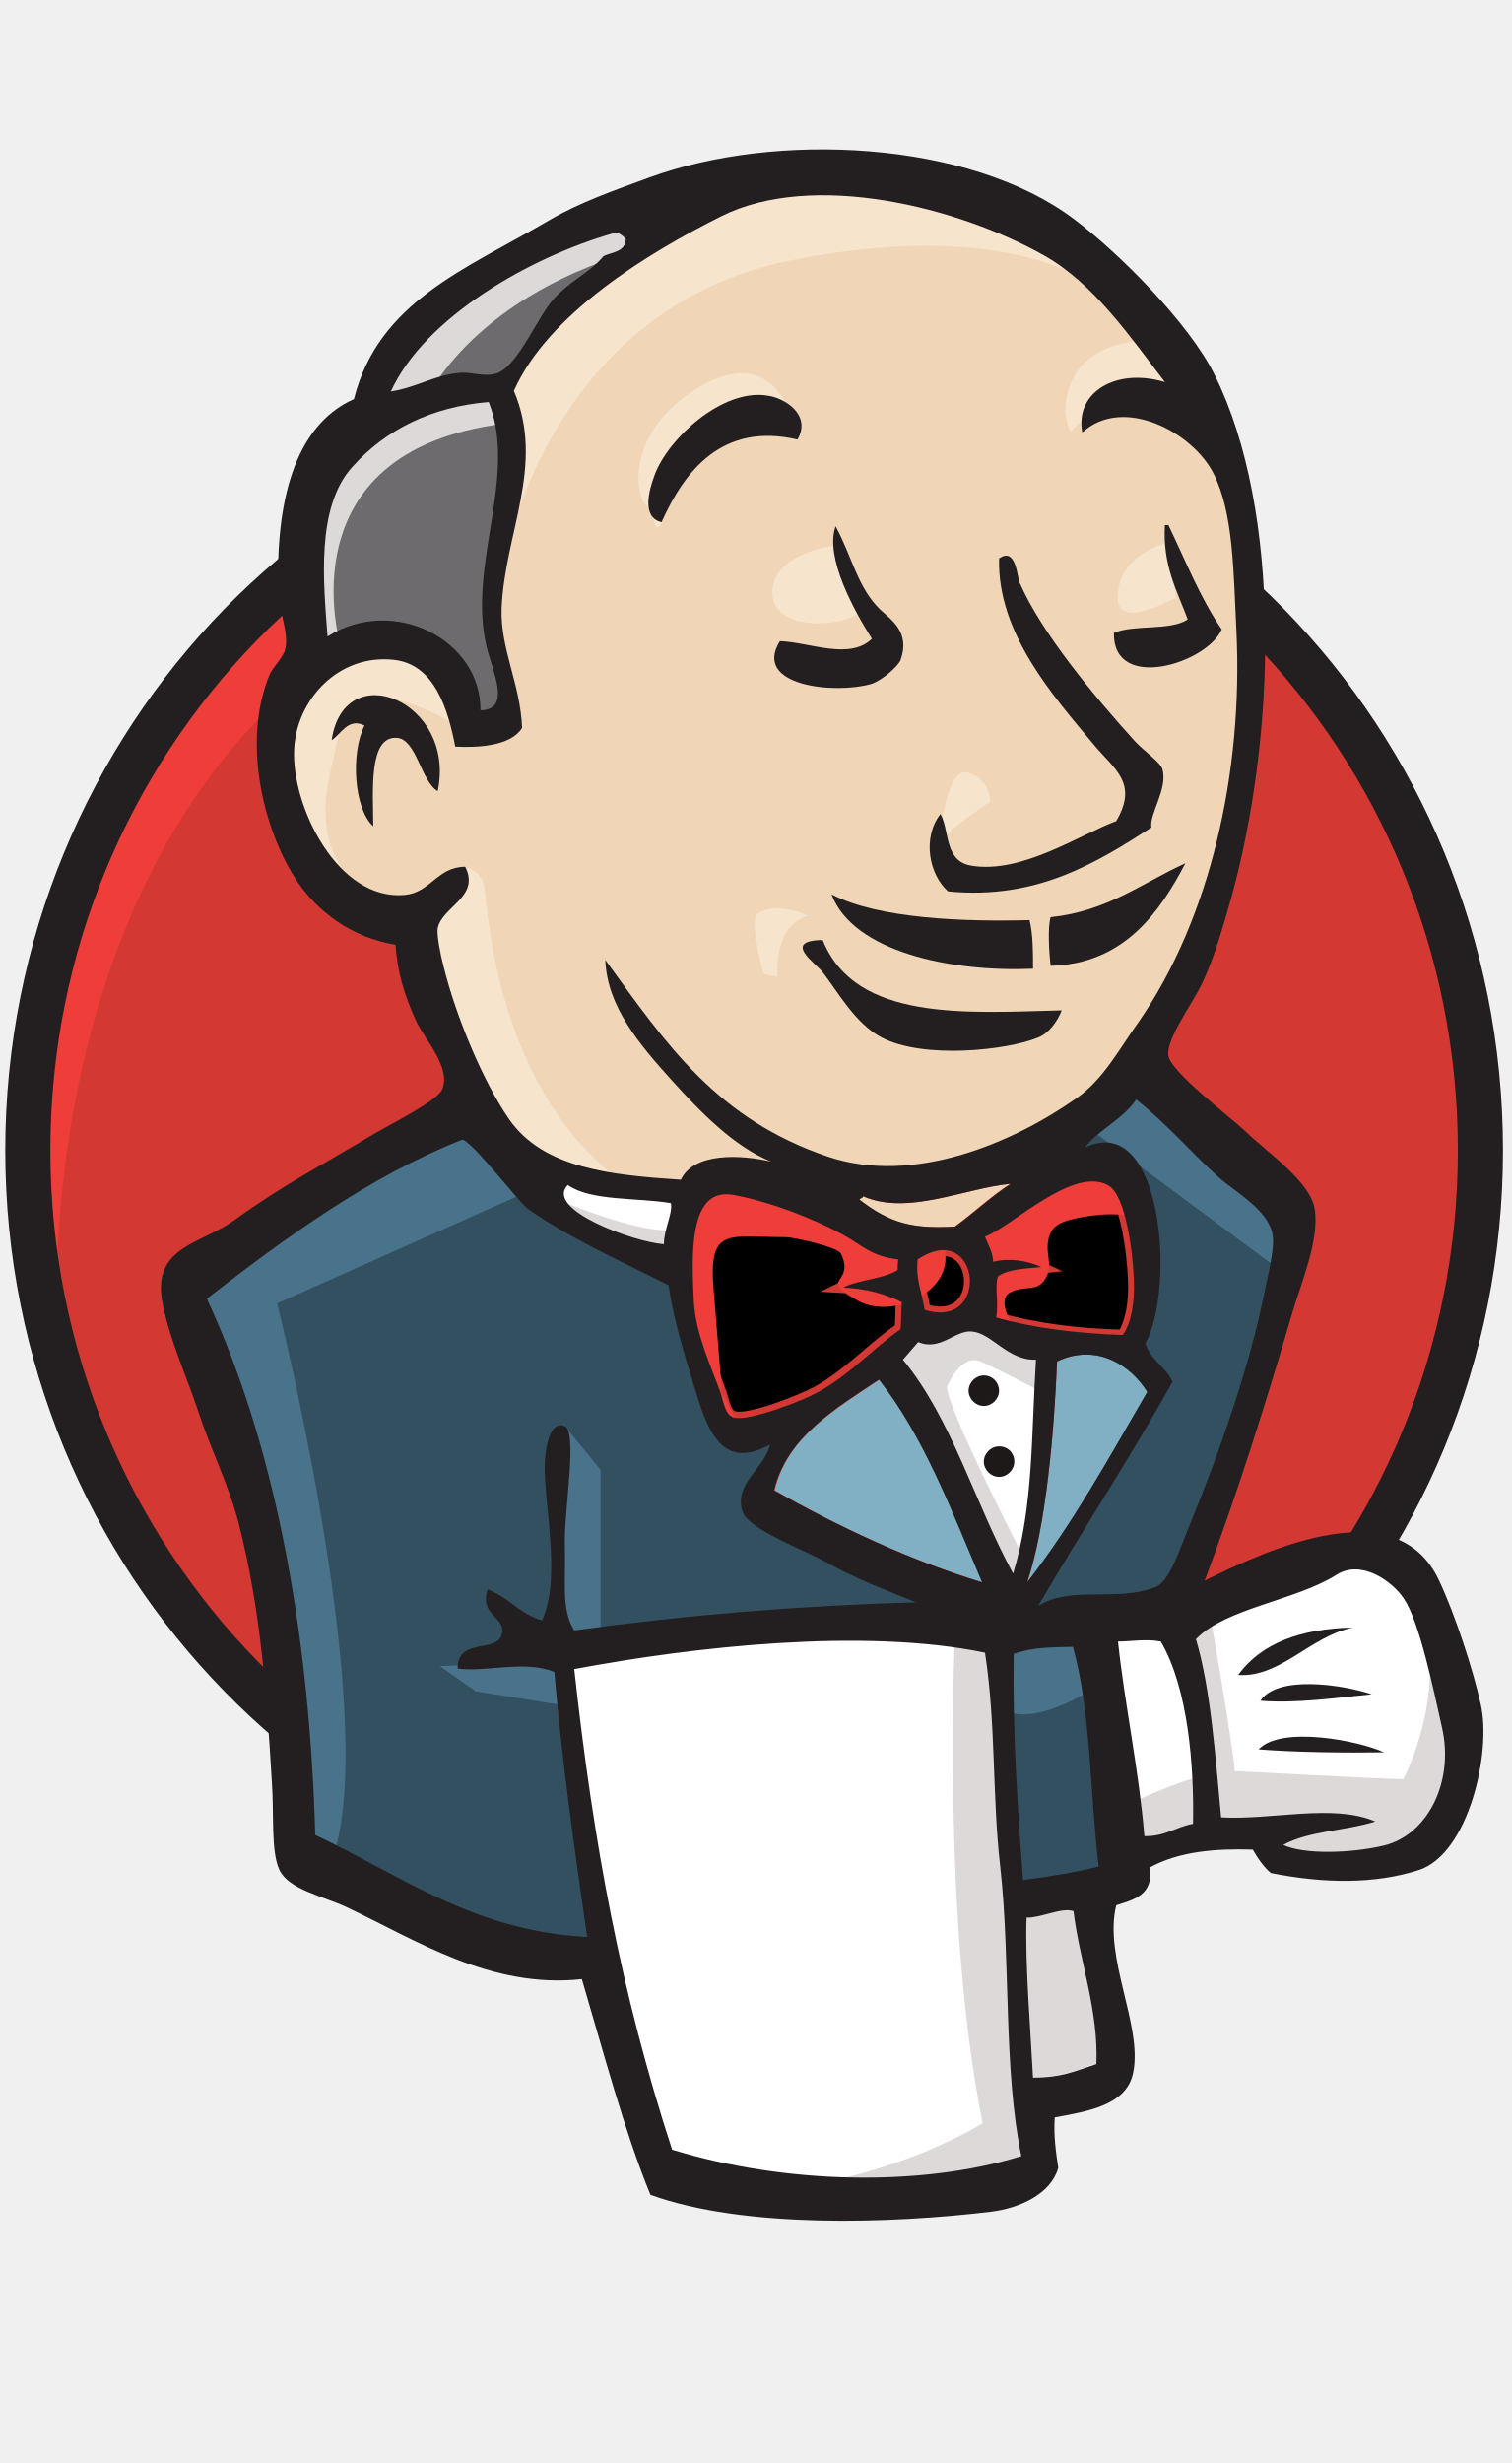
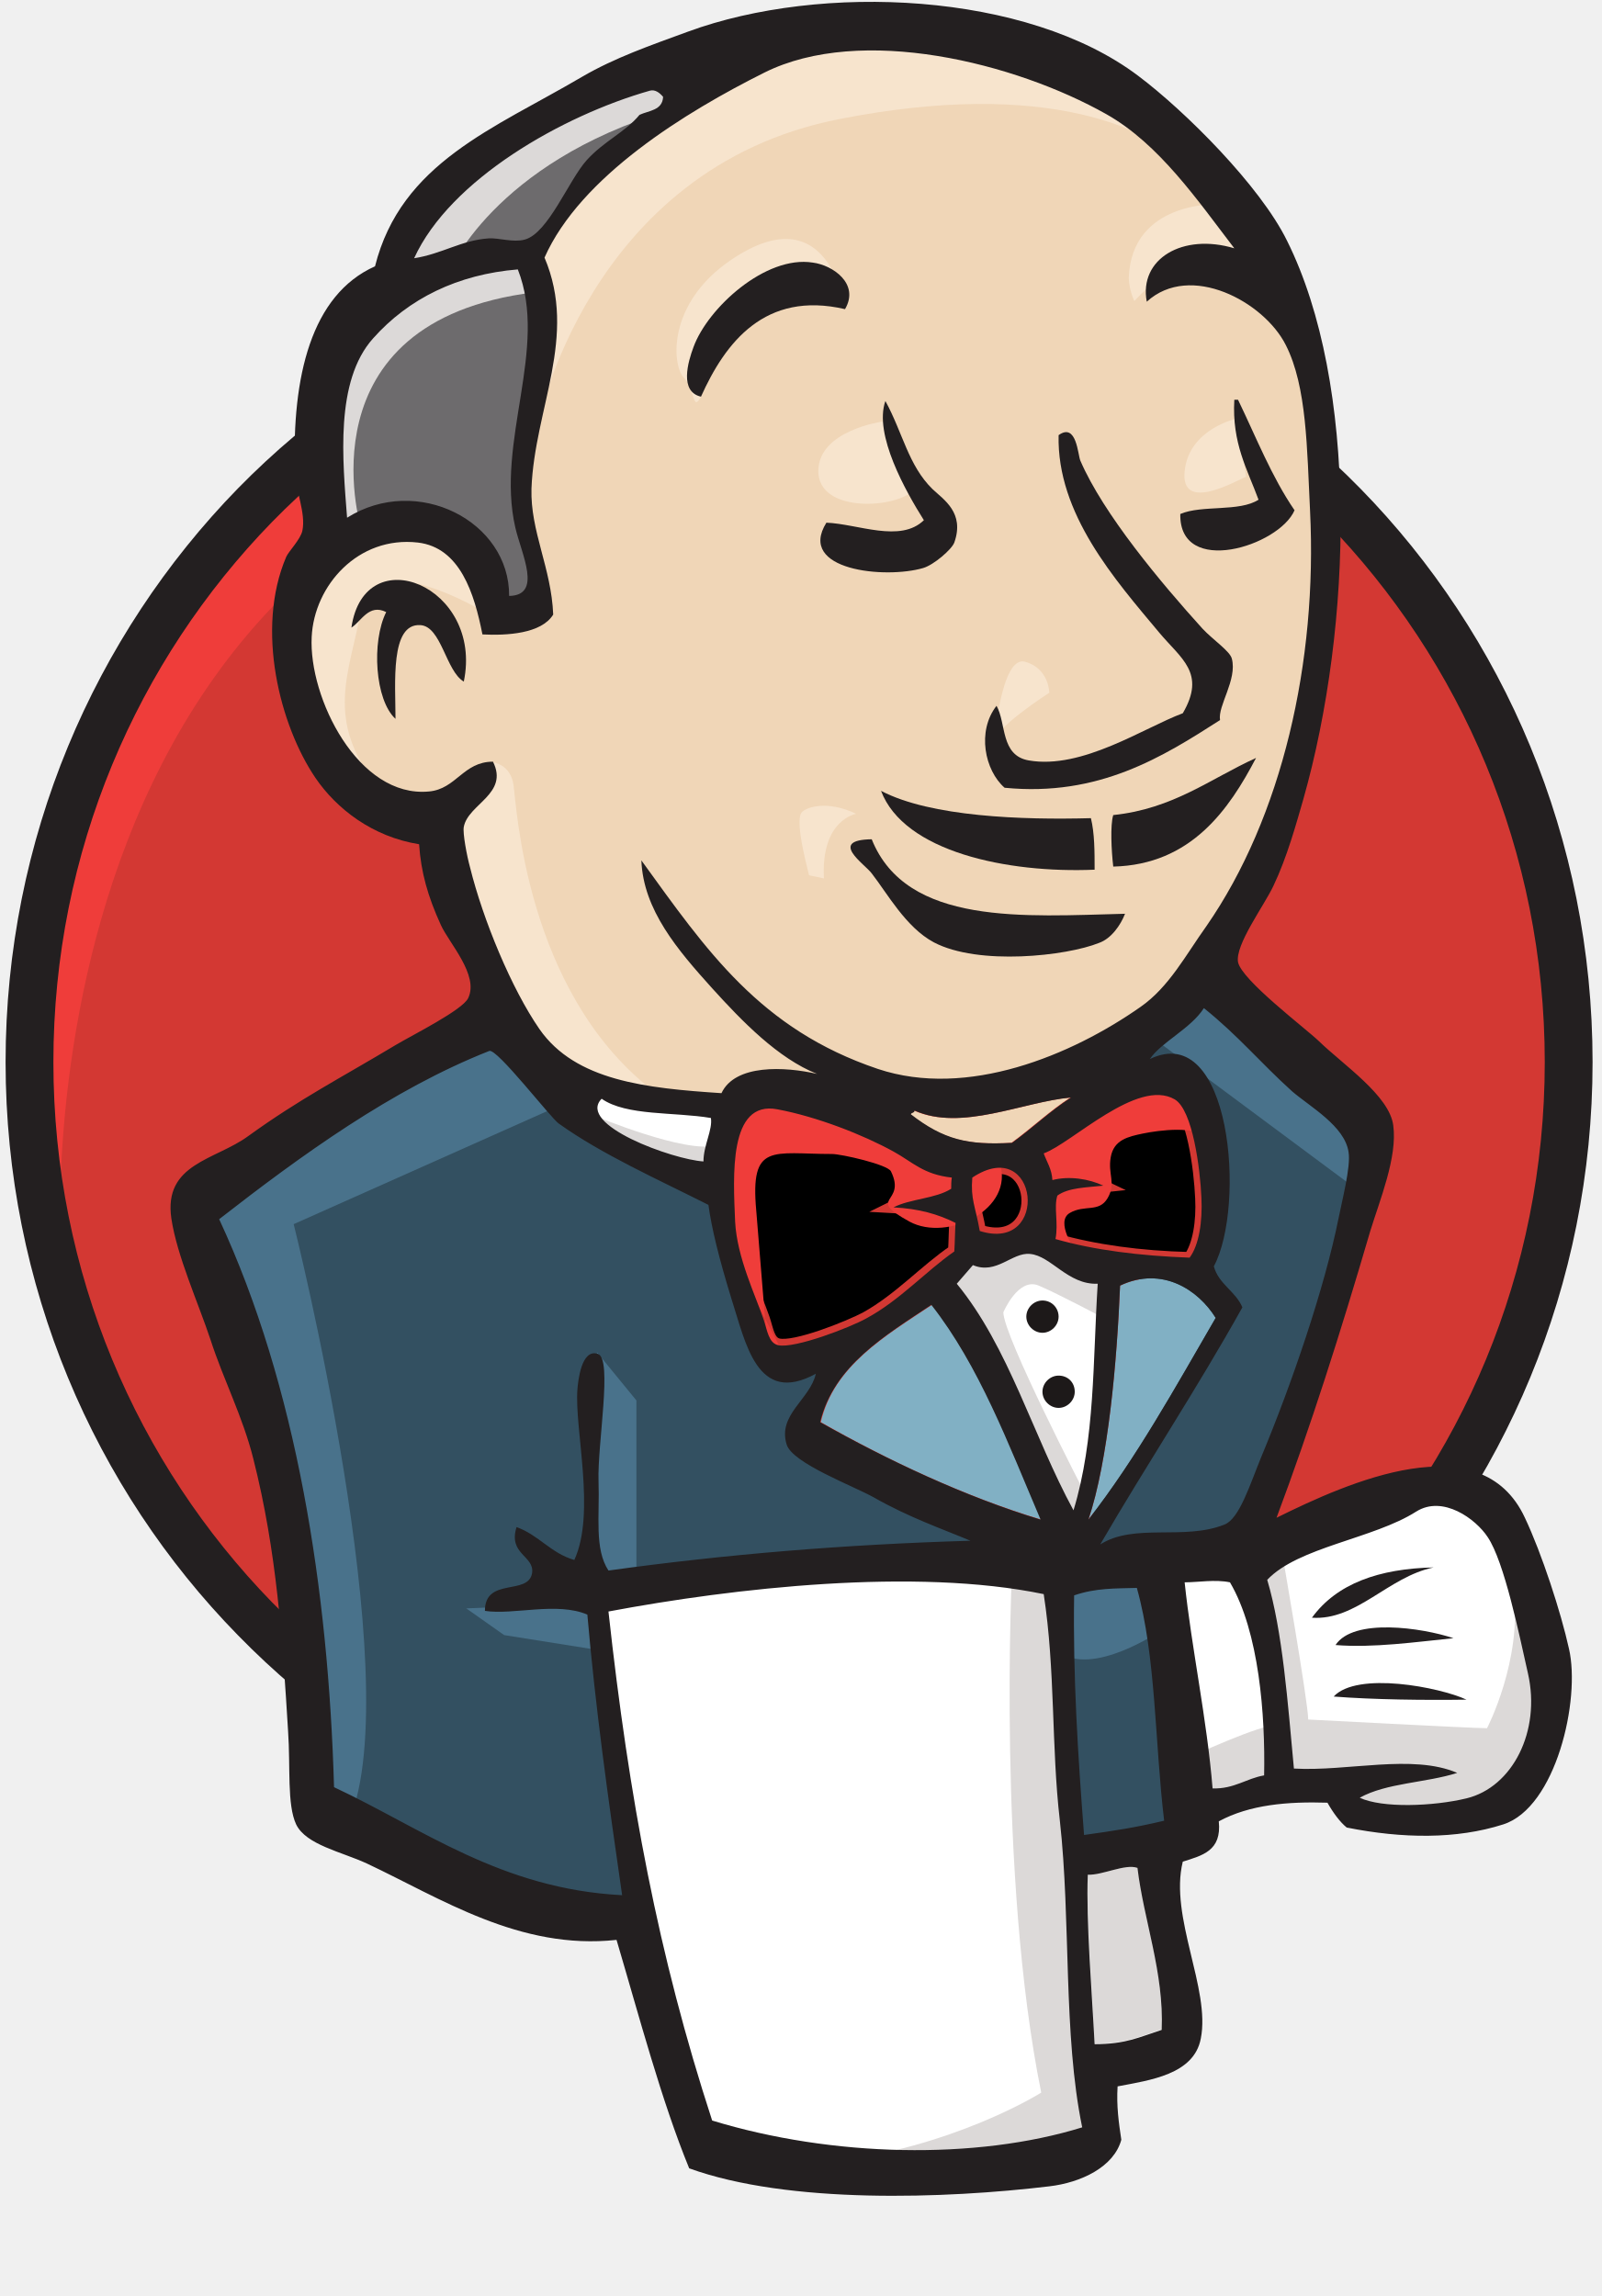
- <svg xmlns="http://www.w3.org/2000/svg" width="256px" height="417px" viewBox="0 0 256 367" version="1.1" preserveAspectRatio="xMidYMid">
+ <svg xmlns="http://www.w3.org/2000/svg" viewBox="0 0 256 367" version="1.1" preserveAspectRatio="xMidYMid">
  <g>
    <path d="M250.741,169.278 C250.741,238.735 195.671,295.095 127.702,295.095 C59.733,295.095 4.664,238.735 4.664,169.278 C4.664,99.82 59.733,43.46 127.702,43.46 C195.671,43.46 250.741,99.82 250.741,169.278" fill="#D33833" />
    <path d="M9.724,200.434 C9.724,200.434 0.794,69.259 121.749,65.488 L113.315,51.398 L47.727,73.426 L28.974,94.958 L12.602,126.313 L3.274,162.828 L6.053,187.237" fill="#EF3D3A" />
    <path d="M43.46,83.448 C21.929,105.575 8.533,136.037 8.533,169.774 L8.533,169.774 C8.533,203.51 21.929,233.972 43.46,256.099 L43.46,256.099 C65.091,278.226 94.76,291.82 127.702,291.82 L127.702,291.82 C160.645,291.82 190.313,278.226 211.944,256.099 L211.944,256.099 C233.476,233.972 246.871,203.51 246.871,169.774 L246.871,169.774 C246.871,136.037 233.476,105.575 211.944,83.448 L211.944,83.448 C190.313,61.42 160.645,47.727 127.702,47.727 L127.702,47.727 C94.859,47.727 65.091,61.321 43.46,83.448 L43.46,83.448 L43.46,83.448 Z M38.003,261.358 C15.082,237.941 0.893,205.495 0.893,169.774 L0.893,169.774 C0.893,134.053 15.082,101.606 38.003,78.09 L38.003,78.09 C60.924,54.673 92.676,40.087 127.702,40.087 L127.702,40.087 C162.729,40.087 194.481,54.673 217.402,78.09 L217.402,78.09 C240.322,101.507 254.512,133.953 254.512,169.774 L254.512,169.774 C254.512,205.495 240.322,237.941 217.402,261.358 L217.402,261.358 C194.481,284.874 162.729,299.361 127.702,299.361 L127.702,299.361 C92.676,299.361 60.924,284.874 38.003,261.358 L38.003,261.358 L38.003,261.358 Z" fill="#231F20" />
    <path d="M179.498,169.972 L160.744,172.75 L135.442,175.628 L119.07,176.025 L103.095,175.529 L90.89,171.758 L80.074,160.05 L71.64,136.136 L69.755,130.977 L58.543,127.206 L51.994,116.391 L47.33,100.912 L52.49,87.318 L64.695,83.051 L74.518,87.715 L79.181,98.034 L84.837,97.141 L86.722,94.76 L84.837,83.944 L84.341,70.35 L87.119,51.597 L87.02,40.881 L95.553,27.188 L110.536,16.372 L136.732,5.16 L165.805,9.426 L191.107,27.684 L202.816,46.437 L210.357,60.031 L212.242,93.767 L206.586,122.84 L196.267,148.639 L186.543,162.431" fill="#F0D6B7" />
    <path d="M163.622,251.039 L96.645,253.817 L96.645,265.029 L102.301,304.422 L99.522,307.696 L52.688,291.721 L49.414,286.065 L44.75,233.079 L33.736,201.327 L31.355,193.786 L68.862,167.988 L80.571,163.324 L90.89,176.025 L99.82,183.963 L110.14,187.237 L114.803,188.626 L120.459,213.036 L124.726,218.195 L135.541,214.425 L128,229.011 L168.682,248.26 L163.622,251.039" fill="#335061" />
    <path d="M52.49,87.516 L64.695,83.25 L74.518,87.913 L79.181,98.233 L84.837,97.34 L86.226,91.684 L83.448,80.868 L86.226,55.07 L83.845,40.98 L92.279,31.157 L110.536,16.67 L105.377,9.625 L79.578,22.326 L68.763,30.76 L62.71,43.857 L53.383,56.558 L50.605,71.541 L52.49,87.516" fill="#6D6B6D" />
    <path d="M71.74,43.46 C71.74,43.46 78.784,26.096 106.865,17.662 C134.946,9.228 108.254,11.609 108.254,11.609 L77.792,23.318 L66.084,35.026 L60.924,44.353 L71.74,43.46" fill="#DCD9D8" />
    <path d="M57.65,84.242 C57.65,84.242 47.826,51.398 85.333,46.735 L83.944,41.079 L58.146,47.132 L50.605,71.541 L52.49,87.516 L57.65,84.242" fill="#DCD9D8" />
    <path d="M72.633,127.802 L78.784,121.848 C78.784,121.848 81.563,122.146 82.059,125.42 C82.555,128.695 83.944,158.264 104.087,174.14 C105.972,175.628 89.104,171.758 89.104,171.758 L74.121,148.341" fill="#F7E4CD" />
    <path d="M158.859,118.871 C158.859,118.871 159.95,104.682 163.82,105.774 C167.69,106.865 167.69,110.735 167.69,110.735 C167.69,110.735 158.363,116.688 158.859,118.871" fill="#F7E4CD" />
    <path d="M197.755,66.878 C197.755,66.878 190.016,68.465 189.321,75.312 C188.626,82.158 197.755,76.701 199.144,76.205" fill="#F7E4CD" />
    <path d="M141.098,67.374 C141.098,67.374 130.778,68.763 130.778,75.312 C130.778,81.86 142.487,81.364 145.761,78.586" fill="#F7E4CD" />
    <path d="M77.395,97.836 C77.395,97.836 59.634,87.02 57.749,97.34 C55.864,107.659 51.696,115.101 60.527,125.916 L54.474,124.031 L48.819,109.544 L46.933,95.454 L57.749,84.242 L69.953,85.135 L76.998,90.791 L77.395,97.836" fill="#F7E4CD" />
    <path d="M85.829,68.267 C85.829,68.267 93.767,26.989 134.053,19.051 C167.194,12.502 184.657,20.44 191.206,27.981 C191.206,27.981 161.637,-7.144 133.557,3.572 C105.476,14.388 84.837,34.034 85.333,46.636 C86.127,68.267 85.829,68.267 85.829,68.267" fill="#F7E4CD" />
    <path d="M194.481,32.645 C194.481,32.645 180.887,32.149 180.391,44.353 C180.391,44.353 180.391,46.239 181.284,48.124 C181.284,48.124 192.099,35.919 198.648,42.468" fill="#F7E4CD" />
    <path d="M135.045,49.414 C135.045,49.414 132.664,30.76 116.788,41.575 C106.468,48.62 107.46,58.443 109.247,60.329 C111.132,62.214 110.636,65.984 112.025,63.405 C113.414,60.825 113.017,52.391 118.177,50.009 C123.237,47.628 131.771,45.048 135.045,49.414" fill="#F7E4CD" />
    <path d="M90.989,176.025 L46.933,195.671 C46.933,195.671 65.191,268.304 55.864,290.828 L49.315,288.447 L48.819,260.763 L36.614,208.372 L31.454,193.885 L77.395,162.927 L90.989,176.025" fill="#49728B" />
    <path d="M95.454,216.211 L101.705,223.851 L101.705,251.932 L94.264,251.932 C94.264,251.932 93.371,232.285 93.371,229.904 C93.371,227.522 94.264,219.088 94.264,219.088" fill="#49728B" />
    <path d="M95.653,256.198 L74.518,257.091 L80.571,261.358 L95.553,263.74" fill="#49728B" />
    <path d="M167.789,251.535 L185.153,251.039 L189.42,294.102 L171.659,296.484 L167.789,251.535" fill="#335061" />
    <path d="M172.453,251.535 L198.648,250.146 C198.648,250.146 209.464,222.958 209.464,221.569 C209.464,220.18 218.791,182.177 218.791,182.177 L197.656,160.149 L193.389,156.378 L182.177,167.591 L182.177,211.15 L172.453,251.535" fill="#335061" />
    <path d="M184.161,248.26 L167.789,251.535 L170.171,264.633 C176.223,267.411 186.543,259.969 186.543,259.969" fill="#49728B" />
    <path d="M184.657,166.202 L217.501,190.611 L218.394,179.398 L193.588,156.478 L184.657,166.202" fill="#49728B" />
    <path d="M111.926,343.814 L102.202,304.422 L97.34,275.349 L96.546,253.817 L140.502,251.436 L167.789,251.436 L165.309,300.651 L169.575,338.654 L169.079,345.699 L133.457,348.478 L111.926,343.814" fill="#FFFFFF" />
    <path d="M161.736,251.039 C161.736,251.039 159.355,299.758 166.4,334.487 C166.4,334.487 152.31,343.417 131.771,345.699 L171.163,344.31 L175.826,341.532 L170.171,264.732 L168.682,248.26" fill="#DCD9D8" />
    <path d="M190.115,290.431 L208.372,285.271 L243.002,283.386 L248.161,267.411 L238.834,239.727 L228.019,238.338 L213.036,243.002 L198.747,250.047 L191.107,248.657 L185.153,251.039" fill="#FFFFFF" />
    <path d="M189.817,281.005 C189.817,281.005 202.022,275.349 203.907,275.845 L198.747,250.047 L204.8,247.665 C204.8,247.665 209.067,272.074 209.067,274.853 C209.067,274.853 235.262,276.242 237.643,276.242 C237.643,276.242 243.299,265.426 241.91,254.214 L247.07,269.197 L247.566,277.631 L240.025,288.843 L231.591,290.729 L217.501,290.233 L212.837,284.18 L196.465,286.561 L191.305,288.447" fill="#DCD9D8" />
    <path d="M171.361,247.764 L161.042,221.569 L150.226,206.09 C150.226,206.09 152.608,199.541 155.882,199.541 L166.698,199.541 L177.017,203.312 L176.124,220.676 L171.361,247.764" fill="#FFFFFF" />
    <path d="M173.445,238.834 C173.445,238.834 160.347,213.532 160.347,209.761 C160.347,209.761 162.729,204.105 166.003,205.495 C169.278,206.884 176.322,210.654 176.322,210.654 L176.322,201.724 L160.347,198.45 L149.532,199.839 L167.789,243.101 L171.56,243.597" fill="#DCD9D8" />
    <path d="M116.093,177.017 L103.095,175.628 L90.89,171.857 L90.89,176.124 L96.843,182.673 L115.597,191.107" fill="#FFFFFF" />
    <path d="M95.157,178.406 C95.157,178.406 109.643,184.459 114.406,183.07 L114.902,188.726 L101.805,185.947 L93.867,180.291 L95.157,178.406" fill="#DCD9D8" />
    <path d="M190.115,201.129 C182.177,200.93 174.933,199.938 168.682,198.152 C169.079,195.572 168.285,193.091 168.98,191.206 C170.766,189.916 173.643,189.916 176.322,189.619 C174.04,188.527 170.766,188.031 168.186,188.726 C168.087,186.94 167.293,185.848 166.797,184.459 C171.262,182.871 181.78,172.453 187.733,175.826 C190.611,177.513 191.802,186.84 192,191.504 C192.198,195.274 191.603,199.045 190.115,201.129" fill="#D33833" />
    <path d="M190.115,201.129 C182.177,200.93 174.933,199.938 168.682,198.152 C169.079,195.572 168.285,193.091 168.98,191.206 C170.766,189.916 173.643,189.916 176.322,189.619 C174.04,188.527 170.766,188.031 168.186,188.726 C168.087,186.94 167.293,185.848 166.797,184.459 C171.262,182.871 181.78,172.453 187.733,175.826 C190.611,177.513 191.802,186.84 192,191.504 C192.198,195.274 191.603,199.045 190.115,201.129 L190.115,201.129 Z" stroke="#D33833" stroke-width="2" />
    <path d="M152.112,188.13 C152.112,188.726 152.112,189.321 152.012,189.916 C149.532,191.504 145.563,191.504 142.784,192.893 C146.753,193.091 149.929,194.084 152.707,195.374 C152.608,196.862 152.608,198.45 152.509,199.938 C147.944,203.014 143.777,207.678 138.419,210.654 C135.839,212.043 127.008,215.616 124.329,214.921 C122.84,214.524 122.642,212.639 122.047,210.853 C120.757,207.082 117.78,200.93 117.482,195.175 C117.184,187.932 116.391,175.727 124.229,177.216 C130.58,178.406 137.922,181.284 142.784,183.963 C145.86,185.749 147.547,187.733 152.112,188.13" fill="#D33833" />
    <path d="M152.112,188.13 C152.112,188.726 152.112,189.321 152.012,189.916 C149.532,191.504 145.563,191.504 142.784,192.893 C146.753,193.091 149.929,194.084 152.707,195.374 C152.608,196.862 152.608,198.45 152.509,199.938 C147.944,203.014 143.777,207.678 138.419,210.654 C135.839,212.043 127.008,215.616 124.329,214.921 C122.84,214.524 122.642,212.639 122.047,210.853 C120.757,207.082 117.78,200.93 117.482,195.175 C117.184,187.932 116.391,175.727 124.229,177.216 C130.58,178.406 137.922,181.284 142.784,183.963 C145.86,185.749 147.547,187.733 152.112,188.13 L152.112,188.13 Z" stroke="#D33833" stroke-width="2" />
    <path d="M156.577,196.763 C155.882,192.794 155.088,191.702 155.386,188.229 C166.003,181.184 167.888,200.335 156.577,196.763" fill="#D33833" />
    <path d="M156.577,196.763 C155.882,192.794 155.088,191.702 155.386,188.229 C166.003,181.184 167.888,200.335 156.577,196.763 L156.577,196.763 Z" stroke="#D33833" stroke-width="2" />
    <path d="M171.857,199.938 C171.857,199.938 168.583,195.274 170.964,193.885 C173.346,192.496 175.628,193.885 177.017,191.504 C178.406,189.122 177.017,187.733 177.513,184.955 C178.009,182.177 180.291,181.681 182.673,181.184 C185.054,180.688 191.603,179.795 192.496,182.078 L189.718,173.643 L184.062,171.758 L166.301,182.078 L165.408,187.237 L165.408,197.557" fill="#EF3D3A" />
    <path d="M122.642,215.417 C122.047,208.074 121.451,200.831 120.856,193.488 C119.864,182.574 123.436,184.459 132.961,184.459 C134.45,184.459 141.891,186.146 142.388,187.237 C144.967,192.496 138.121,191.305 145.364,195.274 C151.417,198.549 162.233,193.29 159.752,185.848 C158.363,184.161 152.608,185.352 150.524,184.26 C146.853,182.375 143.181,180.49 139.51,178.605 C134.847,176.223 124.13,172.651 119.169,176.025 C106.567,184.558 119.963,205.991 124.428,214.921" fill="#EF3D3A" />
    <path d="M135.045,49.414 C122.245,46.437 115.895,54.772 112.025,63.405 C108.552,62.611 109.941,57.848 110.834,55.467 C113.116,49.216 122.344,40.781 129.885,41.972 C133.06,42.369 137.426,45.346 135.045,49.414" fill="#231F20" />
    <path d="M197.259,63.901 L197.854,63.901 C200.732,69.854 203.212,76.205 206.884,81.563 C204.403,87.318 188.428,92.279 188.626,82.158 C192.099,80.67 198.053,81.86 201.129,79.876 C199.343,75.014 196.862,70.847 197.259,63.901" fill="#231F20" />
    <path d="M141.495,64.099 C144.273,69.16 145.166,74.419 149.036,78.189 C150.822,79.876 154.195,81.96 152.509,86.722 C152.112,87.814 149.234,90.295 147.547,90.791 C141.495,92.577 127.305,91.188 132.068,83.547 C137.129,83.746 143.876,86.822 147.647,83.15 C144.769,78.586 139.609,69.457 141.495,64.099" fill="#231F20" />
    <path d="M194.977,115.101 C185.848,120.955 175.628,127.405 160.546,125.916 C157.371,123.138 156.081,116.887 159.256,112.819 C160.843,115.597 159.851,120.757 164.416,121.55 C172.949,123.039 182.871,116.291 189.023,114.009 C192.794,107.56 188.726,105.278 185.253,101.11 C178.208,92.676 168.881,82.158 169.178,69.557 C172.056,67.473 172.254,72.732 172.651,73.625 C176.322,82.158 185.55,93.172 192.198,100.515 C193.885,102.301 196.564,104.087 196.862,105.278 C197.755,108.651 194.58,112.819 194.977,115.101" fill="#231F20" />
    <path d="M74.121,108.949 C71.243,107.262 70.549,100.118 67.175,99.919 C62.313,99.622 63.206,109.247 63.206,114.902 C59.932,111.926 59.336,102.598 61.718,97.836 C58.94,96.447 57.749,99.324 56.161,100.316 C58.245,85.929 77.296,93.668 74.121,108.949" fill="#231F20" />
    <path d="M200.732,121.153 C196.465,129.29 190.412,138.22 177.91,138.518 C177.612,135.938 177.414,131.87 177.91,130.282 C187.535,129.29 193.488,124.428 200.732,121.153" fill="#231F20" />
    <path d="M140.8,126.412 C148.738,130.58 163.423,131.076 174.338,130.778 C174.933,133.16 174.933,136.136 174.933,139.014 C160.943,139.609 144.471,136.136 140.8,126.412" fill="#231F20" />
    <path d="M139.312,134.152 C144.868,148.043 163.82,146.456 179.795,146.059 C179.101,147.845 177.612,150.028 175.628,150.722 C170.468,152.806 156.378,154.394 149.234,150.623 C144.769,148.242 141.792,142.784 139.312,139.609 C138.22,138.121 132.267,134.251 139.312,134.152" fill="#231F20" />
    <path d="M194.282,210.654 C187.833,221.767 181.581,233.178 173.941,242.902 C177.116,233.476 178.505,217.6 179.002,205.495 C185.749,202.319 191.504,206.189 194.282,210.654" fill="#81B0C4" />
    <path d="M229.11,250.543 C221.867,252.031 216.806,259.076 209.662,258.58 C213.631,253.122 220.378,250.741 229.11,250.543" fill="#231F20" />
    <path d="M232.285,261.854 C226.332,262.45 219.386,263.442 213.433,262.946 C216.31,258.58 227.225,260.167 232.285,261.854" fill="#231F20" />
    <path d="M234.369,271.678 C227.721,271.777 219.485,271.678 213.135,271.181 C216.905,267.113 230.102,269.693 234.369,271.678" fill="#231F20" />
    <path d="M181.78,298.468 C182.772,306.803 186.047,315.237 185.65,324.366 C181.978,325.557 179.895,326.648 174.933,326.648 C174.636,318.909 173.544,307.002 173.842,299.56 C176.223,299.758 179.795,297.873 181.78,298.468" fill="#DCD9D8" />
    <path d="M171.064,175.429 C167.69,177.612 164.912,180.291 161.637,182.673 C154.493,183.07 150.623,182.177 145.464,178.109 C145.563,177.811 146.059,177.91 146.059,177.513 C153.699,180.887 163.423,176.124 171.064,175.429" fill="#F0D6B7" />
    <path d="M131.175,227.324 C133.259,218.295 141.495,213.532 148.936,208.571 C156.577,218.295 161.24,230.797 166.4,242.902 C154.195,239.231 141.792,233.377 131.175,227.324" fill="#81B0C4" />
    <path d="M173.842,299.659 C173.544,307.101 174.536,318.909 174.933,326.747 C179.895,326.747 181.978,325.656 185.65,324.465 C186.047,315.336 182.772,306.902 181.78,298.567 C179.795,297.873 176.223,299.758 173.842,299.659 L173.842,299.659 Z M97.24,257.588 C100.515,287.454 105.178,312.459 113.811,338.952 C132.961,344.806 155.981,345.302 172.949,340.043 C169.873,325.16 171.163,307.002 169.377,291.026 C167.988,279.02 168.682,267.014 166.797,254.809 C146.257,250.543 117.284,253.817 97.24,257.588 L97.24,257.588 Z M171.659,255.008 C171.46,267.808 172.254,280.509 173.247,293.309 C178.208,292.614 181.482,292.118 186.047,291.026 C184.558,278.722 184.757,264.732 181.681,253.817 C178.208,253.916 175.132,253.817 171.659,255.008 L171.659,255.008 Z M196.564,252.924 C194.183,252.428 191.504,252.924 189.321,252.924 C190.412,263.343 192.893,274.853 193.786,285.867 C197.259,285.966 199.144,284.279 202.022,283.783 C202.22,274.158 201.228,260.862 196.564,252.924 L196.564,252.924 L196.564,252.924 Z M234.369,287.454 C241.712,285.668 246.276,276.738 244.192,267.51 C242.803,261.358 240.422,249.65 237.743,245.681 C235.857,242.803 230.598,238.933 226.332,241.612 C219.485,245.978 207.479,247.268 202.518,252.527 C204.998,260.862 205.792,272.174 206.784,282.691 C215.318,283.188 225.736,280.31 232.881,283.386 C227.919,284.974 221.569,284.974 217.302,287.355 C220.874,289.042 229.011,288.744 234.369,287.454 L234.369,287.454 L234.369,287.454 Z M166.301,242.902 C161.141,230.797 156.478,218.295 148.837,208.571 C141.395,213.532 133.259,218.295 131.076,227.324 C141.792,233.377 154.195,239.231 166.301,242.902 L166.301,242.902 Z M179.002,205.495 C178.505,217.6 177.116,233.476 173.941,242.902 C181.581,233.079 187.833,221.767 194.282,210.654 C191.504,206.189 185.749,202.319 179.002,205.495 L179.002,205.495 Z M164.614,200.434 C161.736,200.136 159.256,203.808 155.485,202.22 C154.592,203.212 153.798,204.205 152.905,205.197 C161.24,215.318 165.11,229.606 171.56,241.414 C175.033,230.003 174.636,217.6 175.429,205.197 C170.667,205.395 167.988,200.732 164.614,200.434 L164.614,200.434 Z M155.386,188.229 C155.088,191.702 155.882,192.794 156.577,196.763 C167.888,200.335 166.003,181.184 155.386,188.229 L155.386,188.229 Z M142.784,184.062 C137.922,181.383 130.58,178.505 124.229,177.315 C116.391,175.826 117.184,188.031 117.482,195.274 C117.78,201.029 120.757,207.082 122.047,210.952 C122.642,212.738 122.84,214.623 124.329,215.02 C127.008,215.616 135.938,212.143 138.419,210.753 C143.777,207.876 147.944,203.212 152.509,200.037 C152.608,198.549 152.608,196.961 152.707,195.473 C149.929,194.084 146.853,193.191 142.784,192.992 C145.464,191.603 149.532,191.603 152.012,190.016 C152.012,189.42 152.012,188.825 152.112,188.229 C147.547,187.733 145.86,185.749 142.784,184.062 L142.784,184.062 Z M96.149,175.628 C92.081,179.795 107.56,185.352 112.422,185.65 C112.422,183.07 113.91,180.589 113.612,178.704 C107.758,177.712 100.118,178.406 96.149,175.628 L96.149,175.628 Z M146.158,177.513 C146.158,177.91 145.662,177.811 145.563,178.109 C150.822,182.177 154.691,183.07 161.736,182.673 C164.912,180.391 167.789,177.612 171.163,175.429 C163.423,176.124 153.699,180.887 146.158,177.513 L146.158,177.513 Z M192,191.405 C191.802,186.84 190.611,177.414 187.733,175.727 C181.78,172.254 171.262,182.772 166.797,184.36 C167.293,185.749 168.087,186.84 168.186,188.626 C170.865,187.932 174.04,188.428 176.322,189.519 C173.643,189.817 170.766,189.817 168.98,191.107 C168.384,192.992 169.178,195.473 168.682,198.053 C174.933,199.839 182.177,200.732 190.115,201.029 C191.603,199.045 192.198,195.274 192,191.405 L192,191.405 Z M89.302,179.597 C88.012,178.704 79.38,167.491 78.189,167.988 C62.611,174.14 48.025,184.757 35.026,194.878 C47.429,221.569 52.49,254.214 53.383,285.668 C67.572,292.316 80.074,301.941 99.423,302.933 C97.141,287.157 95.157,272.967 93.867,258.084 C89.005,256 82.059,258.183 77.495,257.488 C77.495,252.031 84.44,255.107 85.036,251.436 C85.433,248.657 81.166,248.459 82.555,244.093 C86.127,245.383 88.012,248.26 91.783,249.352 C95.256,241.811 91.783,228.416 92.279,222.065 C92.378,220.874 92.874,215.516 95.553,216.409 C97.935,217.203 95.454,230.797 95.653,236.75 C95.851,242.307 94.958,247.566 97.24,251.039 C115.895,248.459 134.847,246.871 155.088,246.276 C150.623,244.391 145.364,242.605 139.609,239.33 C136.434,237.544 126.611,233.873 125.718,230.896 C124.229,226.133 129.488,223.653 130.381,219.584 C120.955,224.744 119.169,214.623 116.887,207.578 C114.902,201.129 113.712,196.267 113.216,192.595 C104.98,188.428 96.248,184.558 89.302,179.597 L89.302,179.597 L89.302,179.597 Z M183.764,169.278 C196.763,163.026 199.144,192.794 193.984,202.419 C194.778,205.296 197.457,206.388 198.549,208.967 C191.305,221.966 183.268,234.071 175.826,246.871 C181.284,243.398 189.222,246.276 195.671,243.696 C198.053,242.803 199.74,237.346 201.526,232.98 C206.487,221.073 211.647,205.991 213.929,194.679 C214.425,192.099 215.913,186.443 215.516,184.161 C214.921,179.994 209.364,176.918 206.487,174.437 C201.228,169.674 197.953,165.606 192.397,161.141 C190.313,164.416 185.55,166.598 183.764,169.278 L183.764,169.278 L183.764,169.278 Z M59.634,54.078 C53.482,60.924 54.772,73.625 55.467,82.753 C66.679,75.709 81.464,83.349 81.364,95.256 C86.722,95.157 83.349,88.608 82.357,84.341 C79.181,70.549 87.715,55.665 82.753,43.064 C73.129,43.857 65.29,47.727 59.634,54.078 L59.634,54.078 L59.634,54.078 Z M103.888,14.487 C89.898,18.456 71.938,28.676 66.183,41.278 C70.648,40.583 73.724,38.4 78.09,38.102 C79.777,38.003 81.96,38.797 83.845,38.301 C87.616,37.309 90.89,28.775 93.767,25.6 C96.546,22.524 99.919,21.135 102.202,18.357 C103.69,17.662 105.873,17.662 105.972,15.479 C105.377,14.784 104.682,14.288 103.888,14.487 L103.888,14.487 Z M176.819,18.257 C162.233,10.022 137.625,3.87 122.146,11.609 C109.643,17.86 92.775,28.18 87.02,41.178 C92.378,53.78 85.433,65.29 84.936,78.09 C84.738,84.936 88.112,90.791 88.409,98.233 C86.524,101.309 80.967,101.606 77.098,101.408 C75.808,94.859 73.526,87.516 66.778,86.722 C57.253,85.631 50.208,93.569 49.811,101.805 C49.315,111.529 57.253,127.603 68.564,126.512 C72.93,126.115 74.022,121.749 78.784,121.749 C81.364,126.909 74.816,128.496 74.121,132.167 C73.922,133.16 74.617,136.831 75.113,138.617 C77.197,147.051 81.761,158.065 86.226,164.515 C91.981,172.75 103.194,173.941 115.299,174.735 C117.482,170.071 125.42,170.468 130.58,171.659 C124.329,169.178 118.574,163.225 113.811,157.966 C108.353,151.913 102.797,145.464 102.499,137.526 C112.918,151.913 121.451,164.515 140.304,170.865 C154.592,175.628 171.262,168.682 182.276,160.943 C186.84,157.767 189.519,152.608 192.794,148.043 C204.899,130.58 210.555,105.774 209.364,81.662 C208.868,71.74 208.868,61.817 205.495,55.169 C202.022,48.223 190.214,41.873 183.268,48.223 C181.978,41.377 189.023,37.209 197.259,39.69 C191.405,32.05 185.253,23.02 176.819,18.257 L176.819,18.257 L176.819,18.257 Z M204.006,242.605 C215.417,236.949 236.651,227.423 243.696,242.605 C246.375,248.26 249.451,257.687 250.741,263.541 C252.626,271.678 248.657,288.943 240.223,291.622 C232.781,294.003 224.149,293.904 215.219,292.118 C214.127,291.225 213.036,289.736 212.143,288.149 C205.792,287.95 199.74,288.447 194.778,291.126 C195.274,295.888 192.099,296.583 189.023,297.575 C186.84,306.406 193.488,317.916 191.901,325.854 C190.809,331.609 183.764,332.502 178.605,333.495 C178.406,336.67 178.803,339.349 179.2,342.028 C178.009,346.394 172.75,348.874 167.69,349.47 C151.119,351.454 126.016,352.347 110.14,346.592 C105.674,335.678 102.202,322.481 98.53,310.078 C83.051,311.764 70.45,303.429 58.642,297.873 C54.574,295.988 48.918,294.896 47.33,291.622 C45.842,288.447 46.437,282.394 46.04,276.738 C45.147,262.152 44.254,248.062 40.484,233.178 C38.797,226.431 35.721,220.577 33.637,214.127 C31.653,208.174 28.279,200.732 27.386,194.778 C26.096,185.947 34.431,185.451 39.69,181.581 C47.926,175.628 54.375,172.353 63.305,166.995 C65.984,165.408 73.922,161.439 74.816,159.553 C76.602,155.882 71.74,150.722 70.45,147.845 C68.366,143.281 67.274,139.411 66.977,134.946 C59.535,133.755 53.78,129.29 50.406,124.329 C44.75,115.994 40.781,100.614 45.743,89.005 C46.14,88.112 48.025,86.226 48.322,84.837 C48.918,82.059 47.231,78.388 47.132,75.411 C46.636,60.229 49.712,47.132 59.932,42.567 C64.099,25.997 78.983,20.54 92.974,12.304 C98.233,9.228 103.988,7.243 109.941,5.06 C131.274,-2.778 164.118,-1.29 181.879,12.105 C189.42,17.761 201.426,29.767 205.693,38.499 C217.104,61.42 216.211,99.82 208.273,127.802 C207.181,131.572 205.693,137.029 203.51,141.594 C202.022,144.769 197.358,151.02 197.854,153.798 C198.45,156.676 208.571,164.316 210.753,166.4 C214.623,170.171 222.065,175.132 222.66,179.895 C223.355,184.955 220.478,191.901 218.989,196.763 C214.226,213.036 209.464,228.019 204.006,242.605 L204.006,242.605 Z" fill="#231F20" />
    <path d="M128.099,129.885 C128.695,129.091 132.068,127.802 136.831,130.084 C136.831,130.084 131.175,130.977 131.671,140.403 L129.29,139.907 C129.389,140.006 126.909,131.473 128.099,129.885" fill="#F7E4CD" />
    <path d="M169.178,210.456 C169.178,211.845 167.988,213.036 166.598,213.036 C165.209,213.036 164.019,211.845 164.019,210.456 C164.019,209.067 165.209,207.876 166.598,207.876 C168.087,207.876 169.178,209.067 169.178,210.456" fill="#1D1919" />
    <path d="M171.758,222.462 C171.758,223.851 170.567,225.042 169.178,225.042 C167.789,225.042 166.598,223.851 166.598,222.462 C166.598,221.073 167.789,219.882 169.178,219.882 C170.667,219.882 171.758,220.974 171.758,222.462" fill="#1D1919" />
  </g>
</svg>
